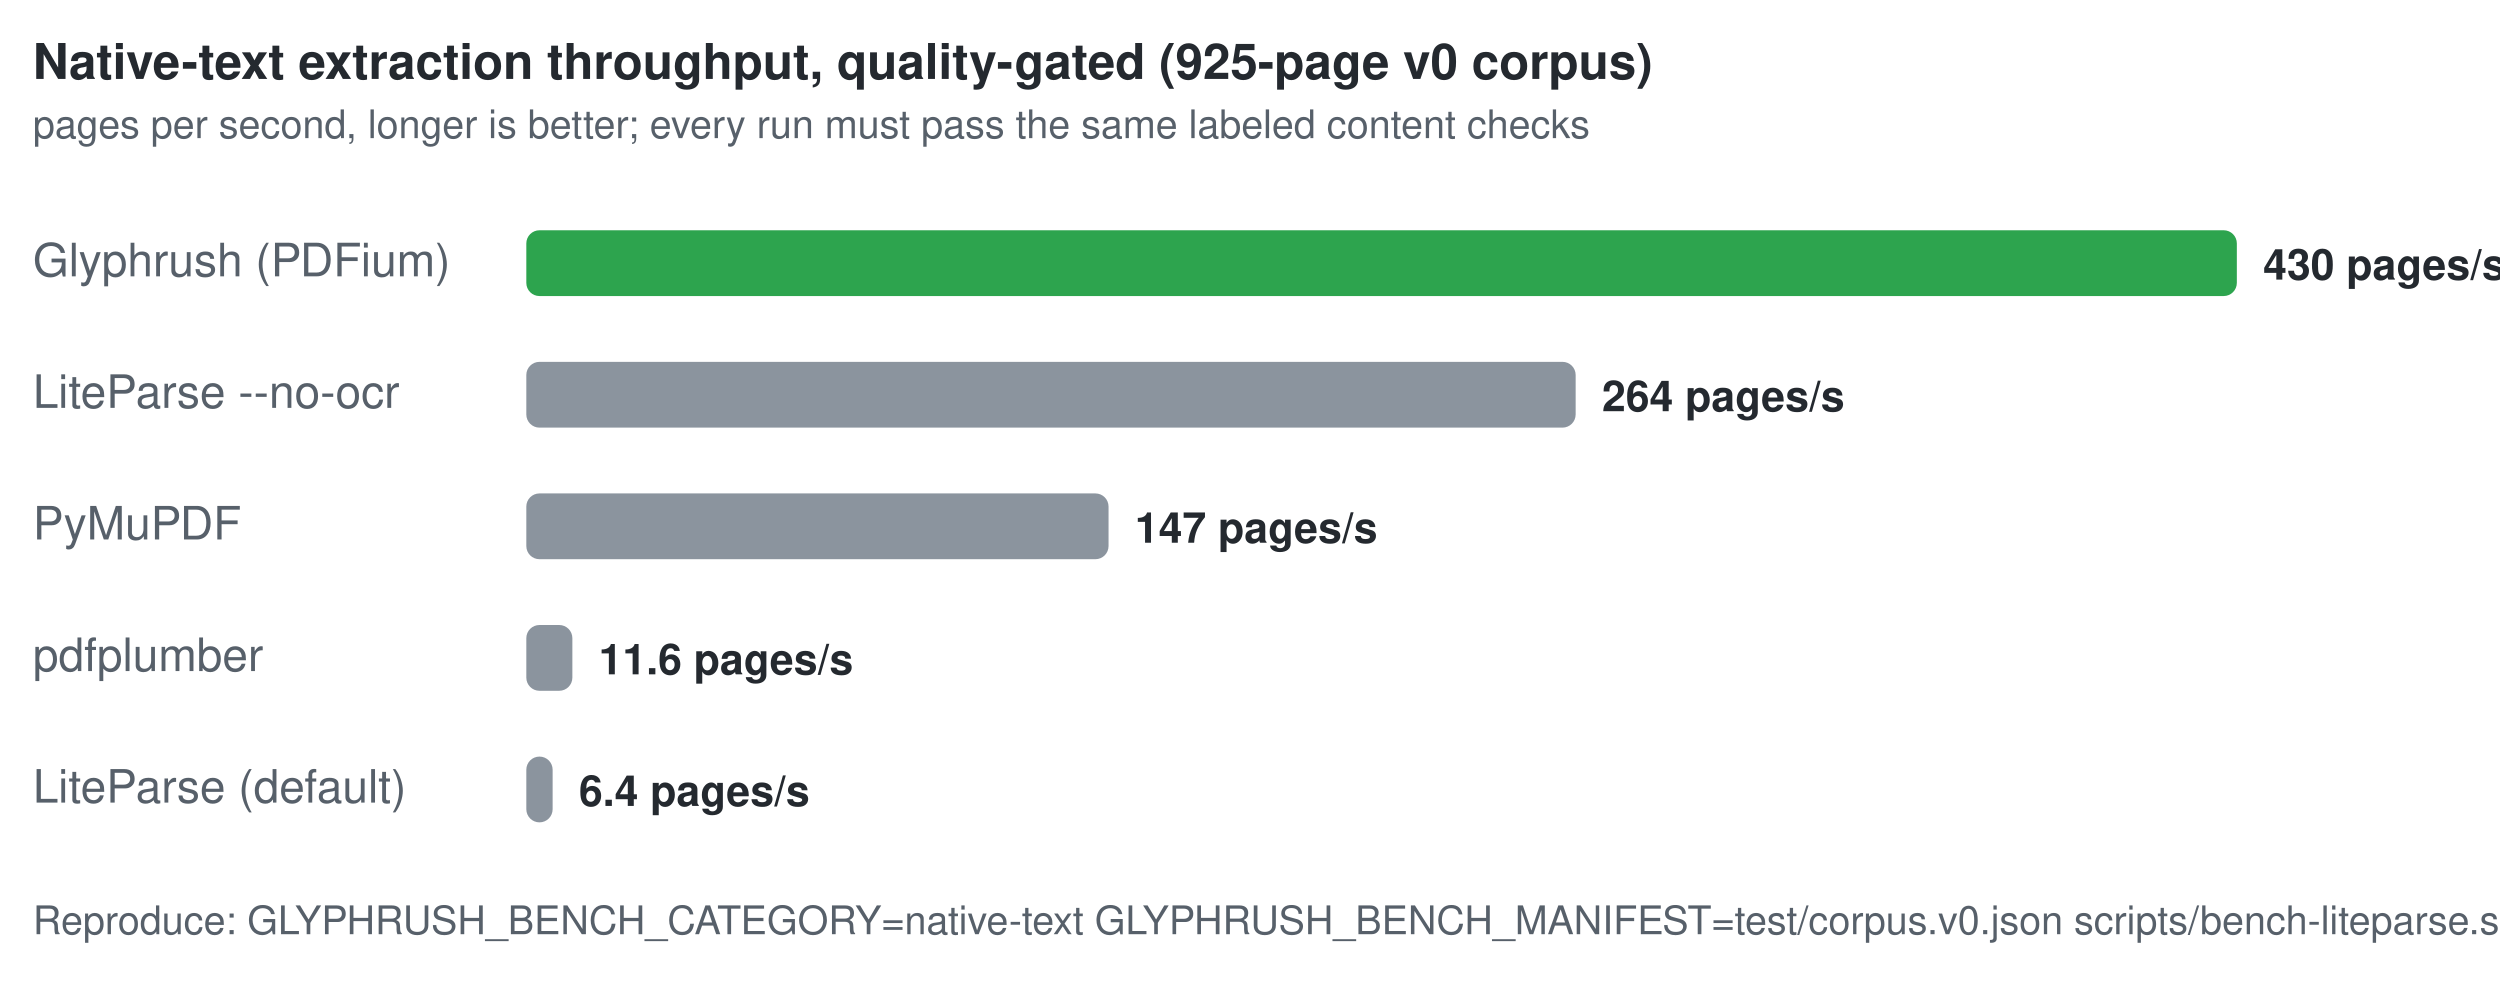
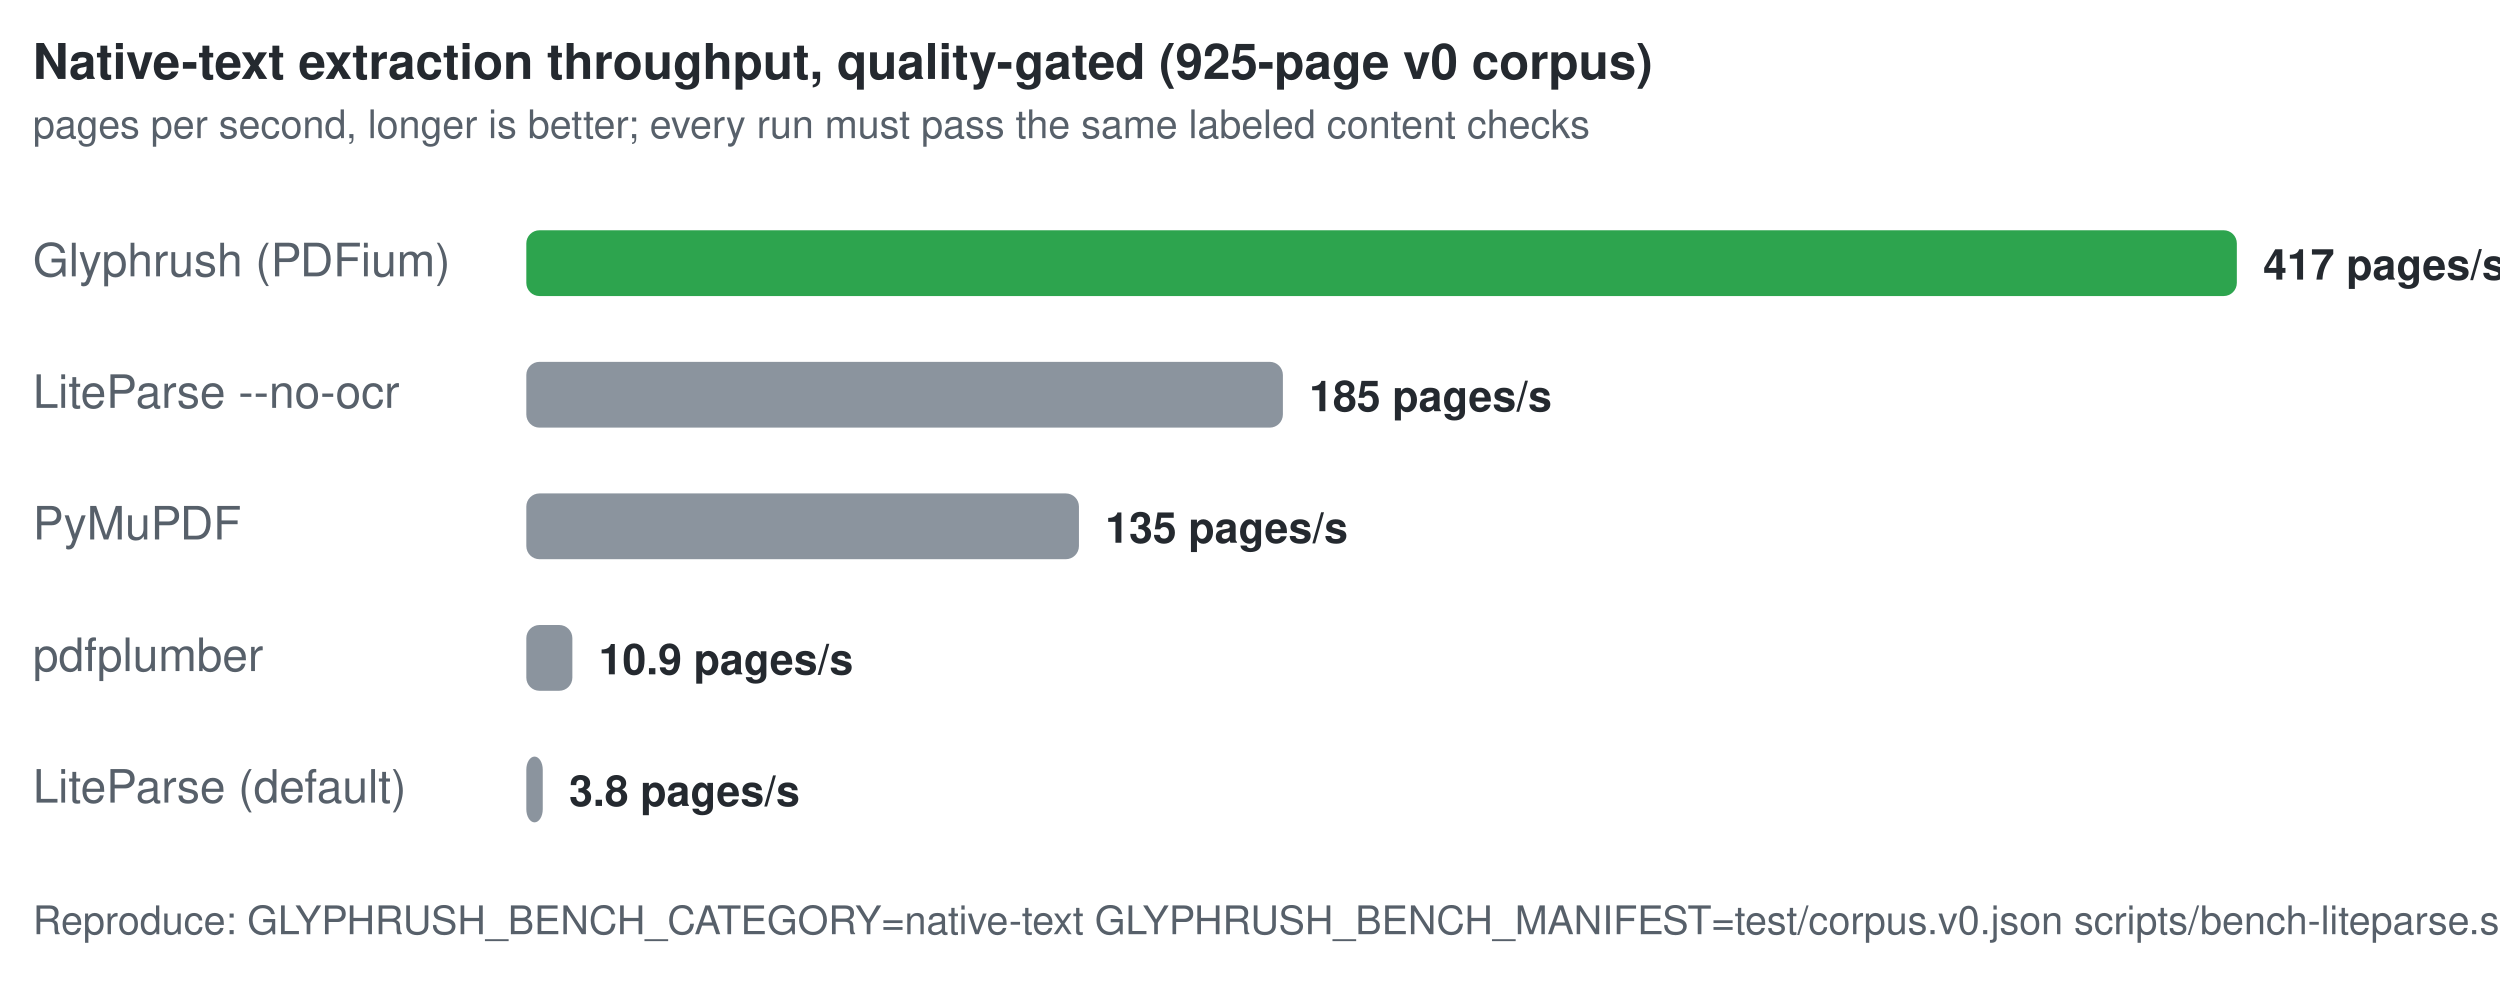
<svg xmlns="http://www.w3.org/2000/svg" width="760" height="300" viewBox="0 0 760 300" font-family="-apple-system, 'Segoe UI', Helvetica, Arial, sans-serif">
  <style>
    .label { font-size: 14px; fill: #57606a; }
    .value { font-size: 13px; font-weight: 600; fill: #24292f; }
    .title { font-size: 15px; font-weight: 600; fill: #24292f; }
    .sub   { font-size: 12px; fill: #57606a; }
    @media (prefers-color-scheme: dark) {
      .label { fill: #8b949e; }
      .value { fill: #e6edf3; }
      .title { fill: #e6edf3; }
      .sub   { fill: #8b949e; }
    }
  </style>
  <text x="10" y="24" class="title">Native-text extraction throughput, quality-gated (925-page v0 corpus)</text>
  <text x="10" y="42" class="sub">pages per second, longer is better; every run must pass the same labeled content checks</text>
  <text x="10" y="84" class="label">Glyphrush (PDFium)</text>
  <rect x="160" y="70" width="520" height="20" rx="4" fill="#2da44e" />
-   <text x="688" y="85" class="value">430 pages/s</text>
+   <text x="688" y="85" class="value">417 pages/s</text>
  <text x="10" y="124" class="label">LiteParse --no-ocr</text>
-   <rect x="160" y="110" width="319" height="20" rx="4" fill="#8b949e" />
-   <text x="487" y="125" class="value">264 pages/s</text>
+   <rect x="160" y="110" width="230" height="20" rx="4" fill="#8b949e" />
+   <text x="398" y="125" class="value">185 pages/s</text>
  <text x="10" y="164" class="label">PyMuPDF</text>
-   <rect x="160" y="150" width="177" height="20" rx="4" fill="#8b949e" />
-   <text x="345" y="165" class="value">147 pages/s</text>
+   <rect x="160" y="150" width="168" height="20" rx="4" fill="#8b949e" />
+   <text x="336" y="165" class="value">135 pages/s</text>
  <text x="10" y="204" class="label">pdfplumber</text>
  <rect x="160" y="190" width="14" height="20" rx="4" fill="#8b949e" />
-   <text x="182" y="205" class="value">11.6 pages/s</text>
+   <text x="182" y="205" class="value">10.9 pages/s</text>
  <text x="10" y="244" class="label">LiteParse (default)</text>
-   <rect x="160" y="230" width="8" height="20" rx="4" fill="#8b949e" />
-   <text x="176" y="245" class="value">6.4 pages/s</text>
+   <rect x="160" y="230" width="5" height="20" rx="4" fill="#8b949e" />
+   <text x="173" y="245" class="value">3.8 pages/s</text>
  <text x="10" y="284" class="sub">Reproduce: GLYPHRUSH_BENCH_CATEGORY=native-text GLYPHRUSH_BENCH_MANIFEST=test/corpus.v0.json scripts/bench-liteparse.sh</text>
</svg>
